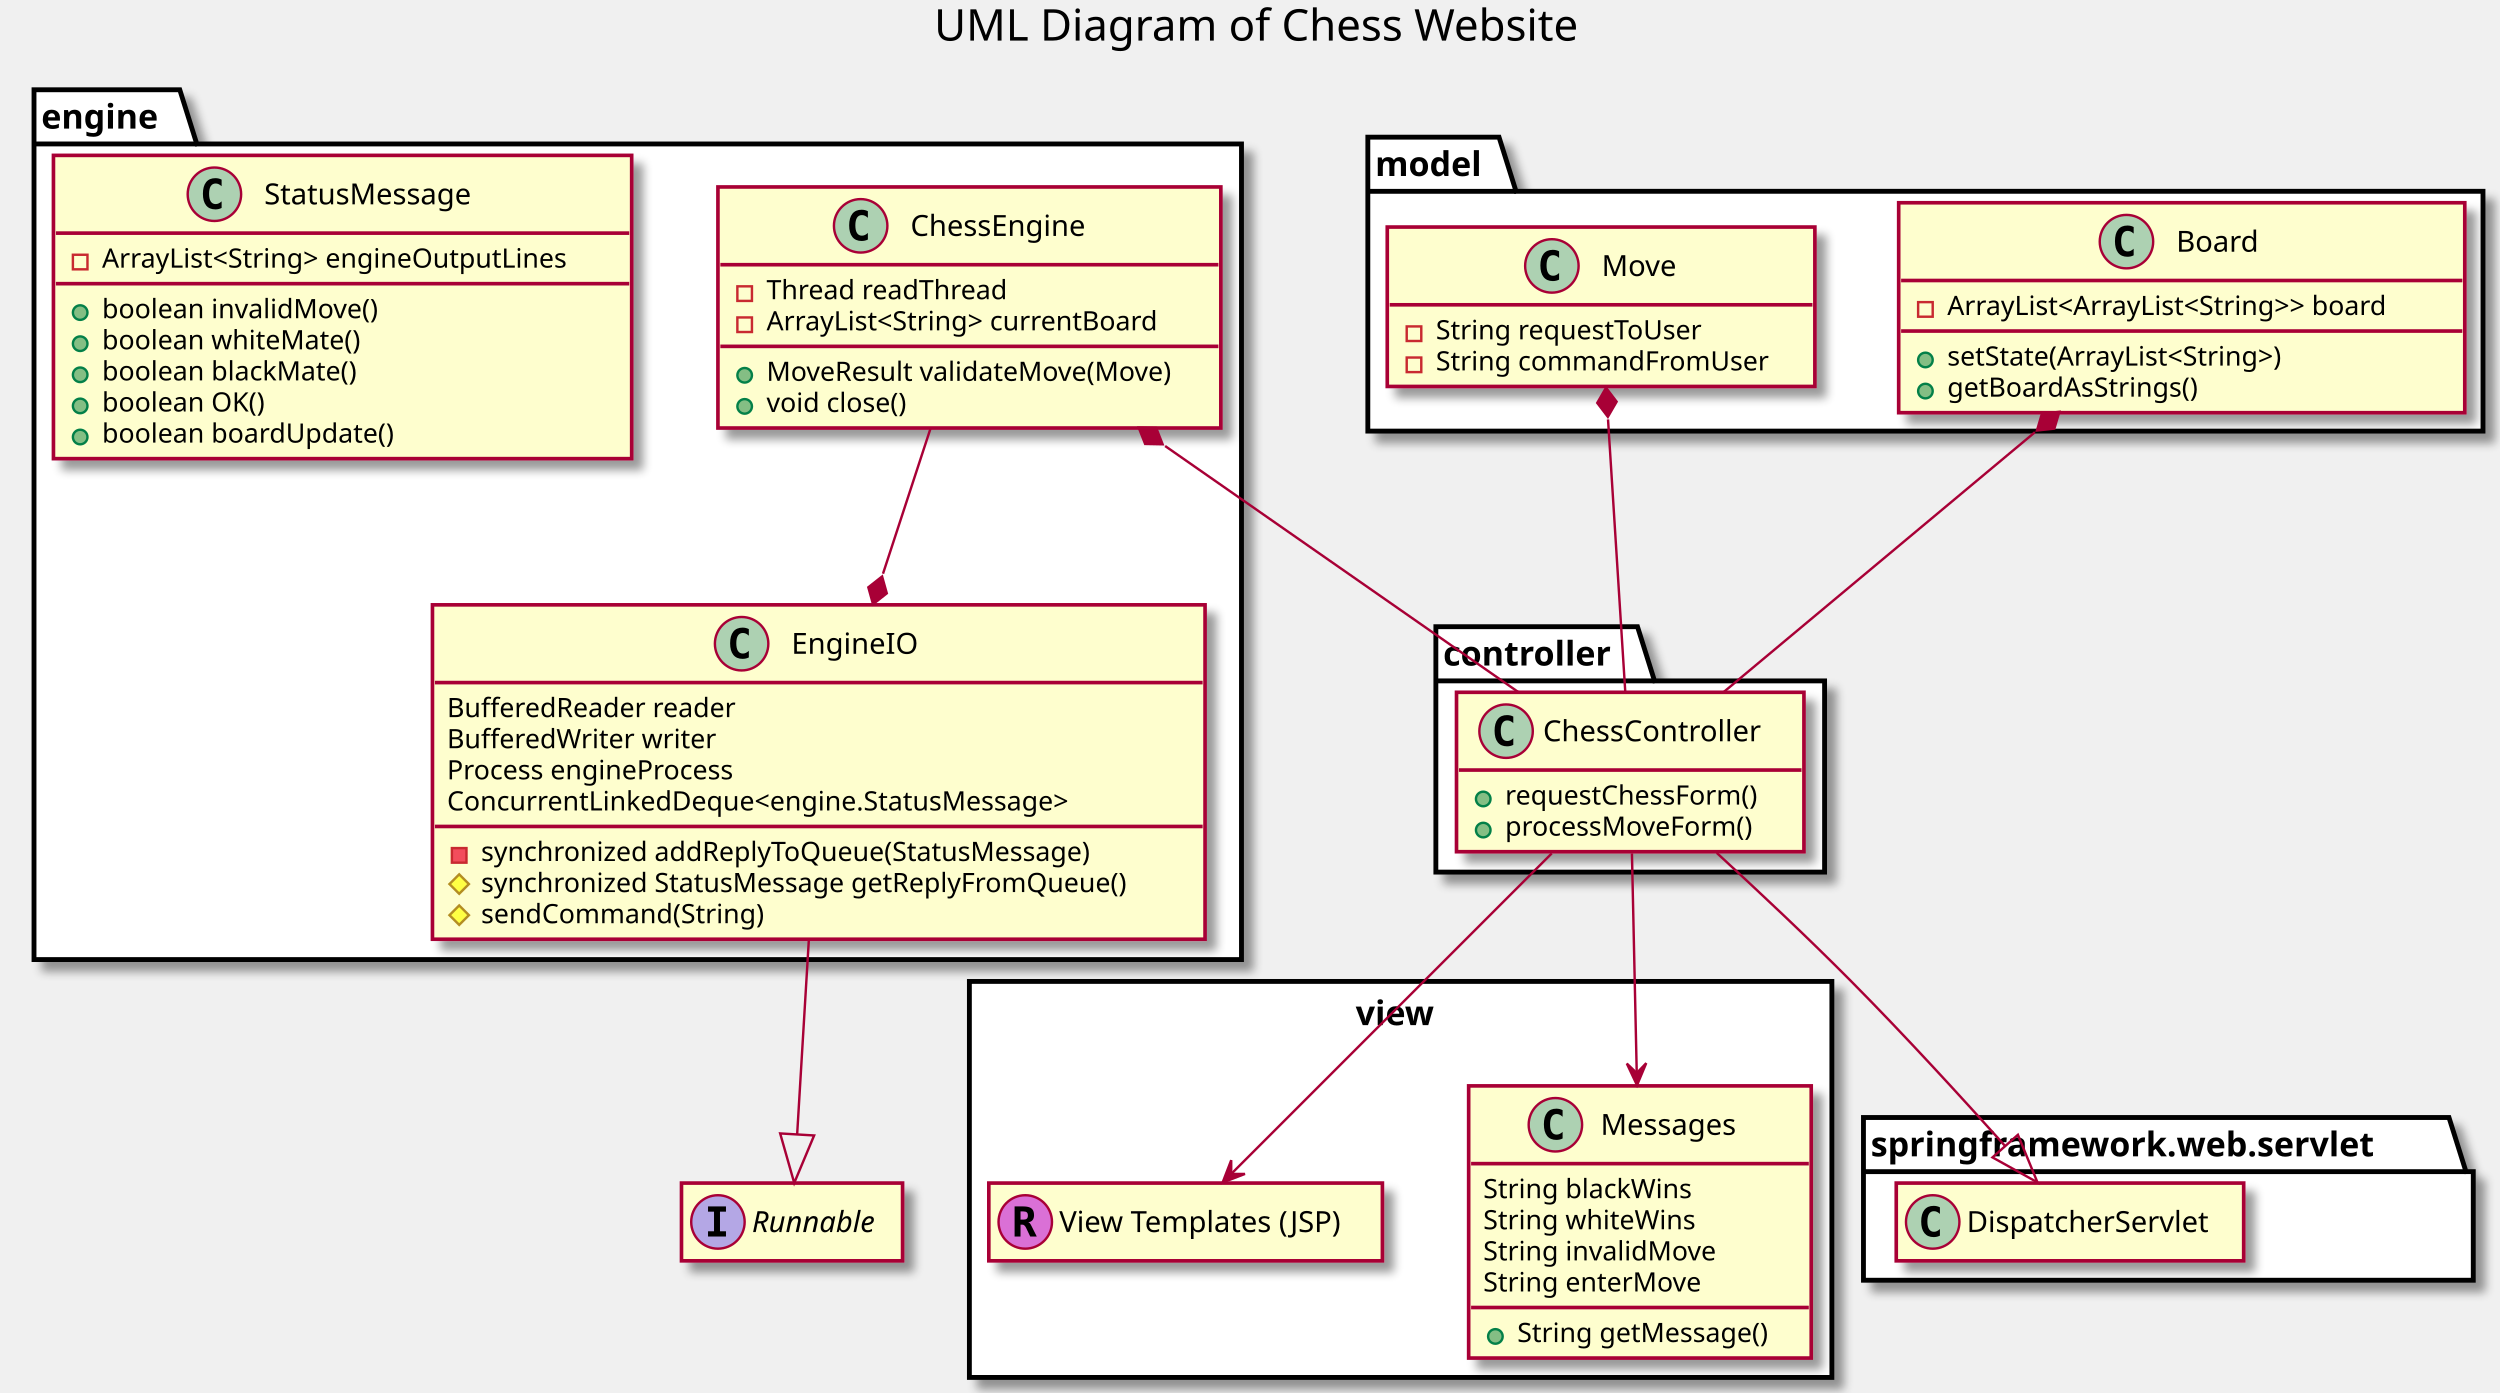
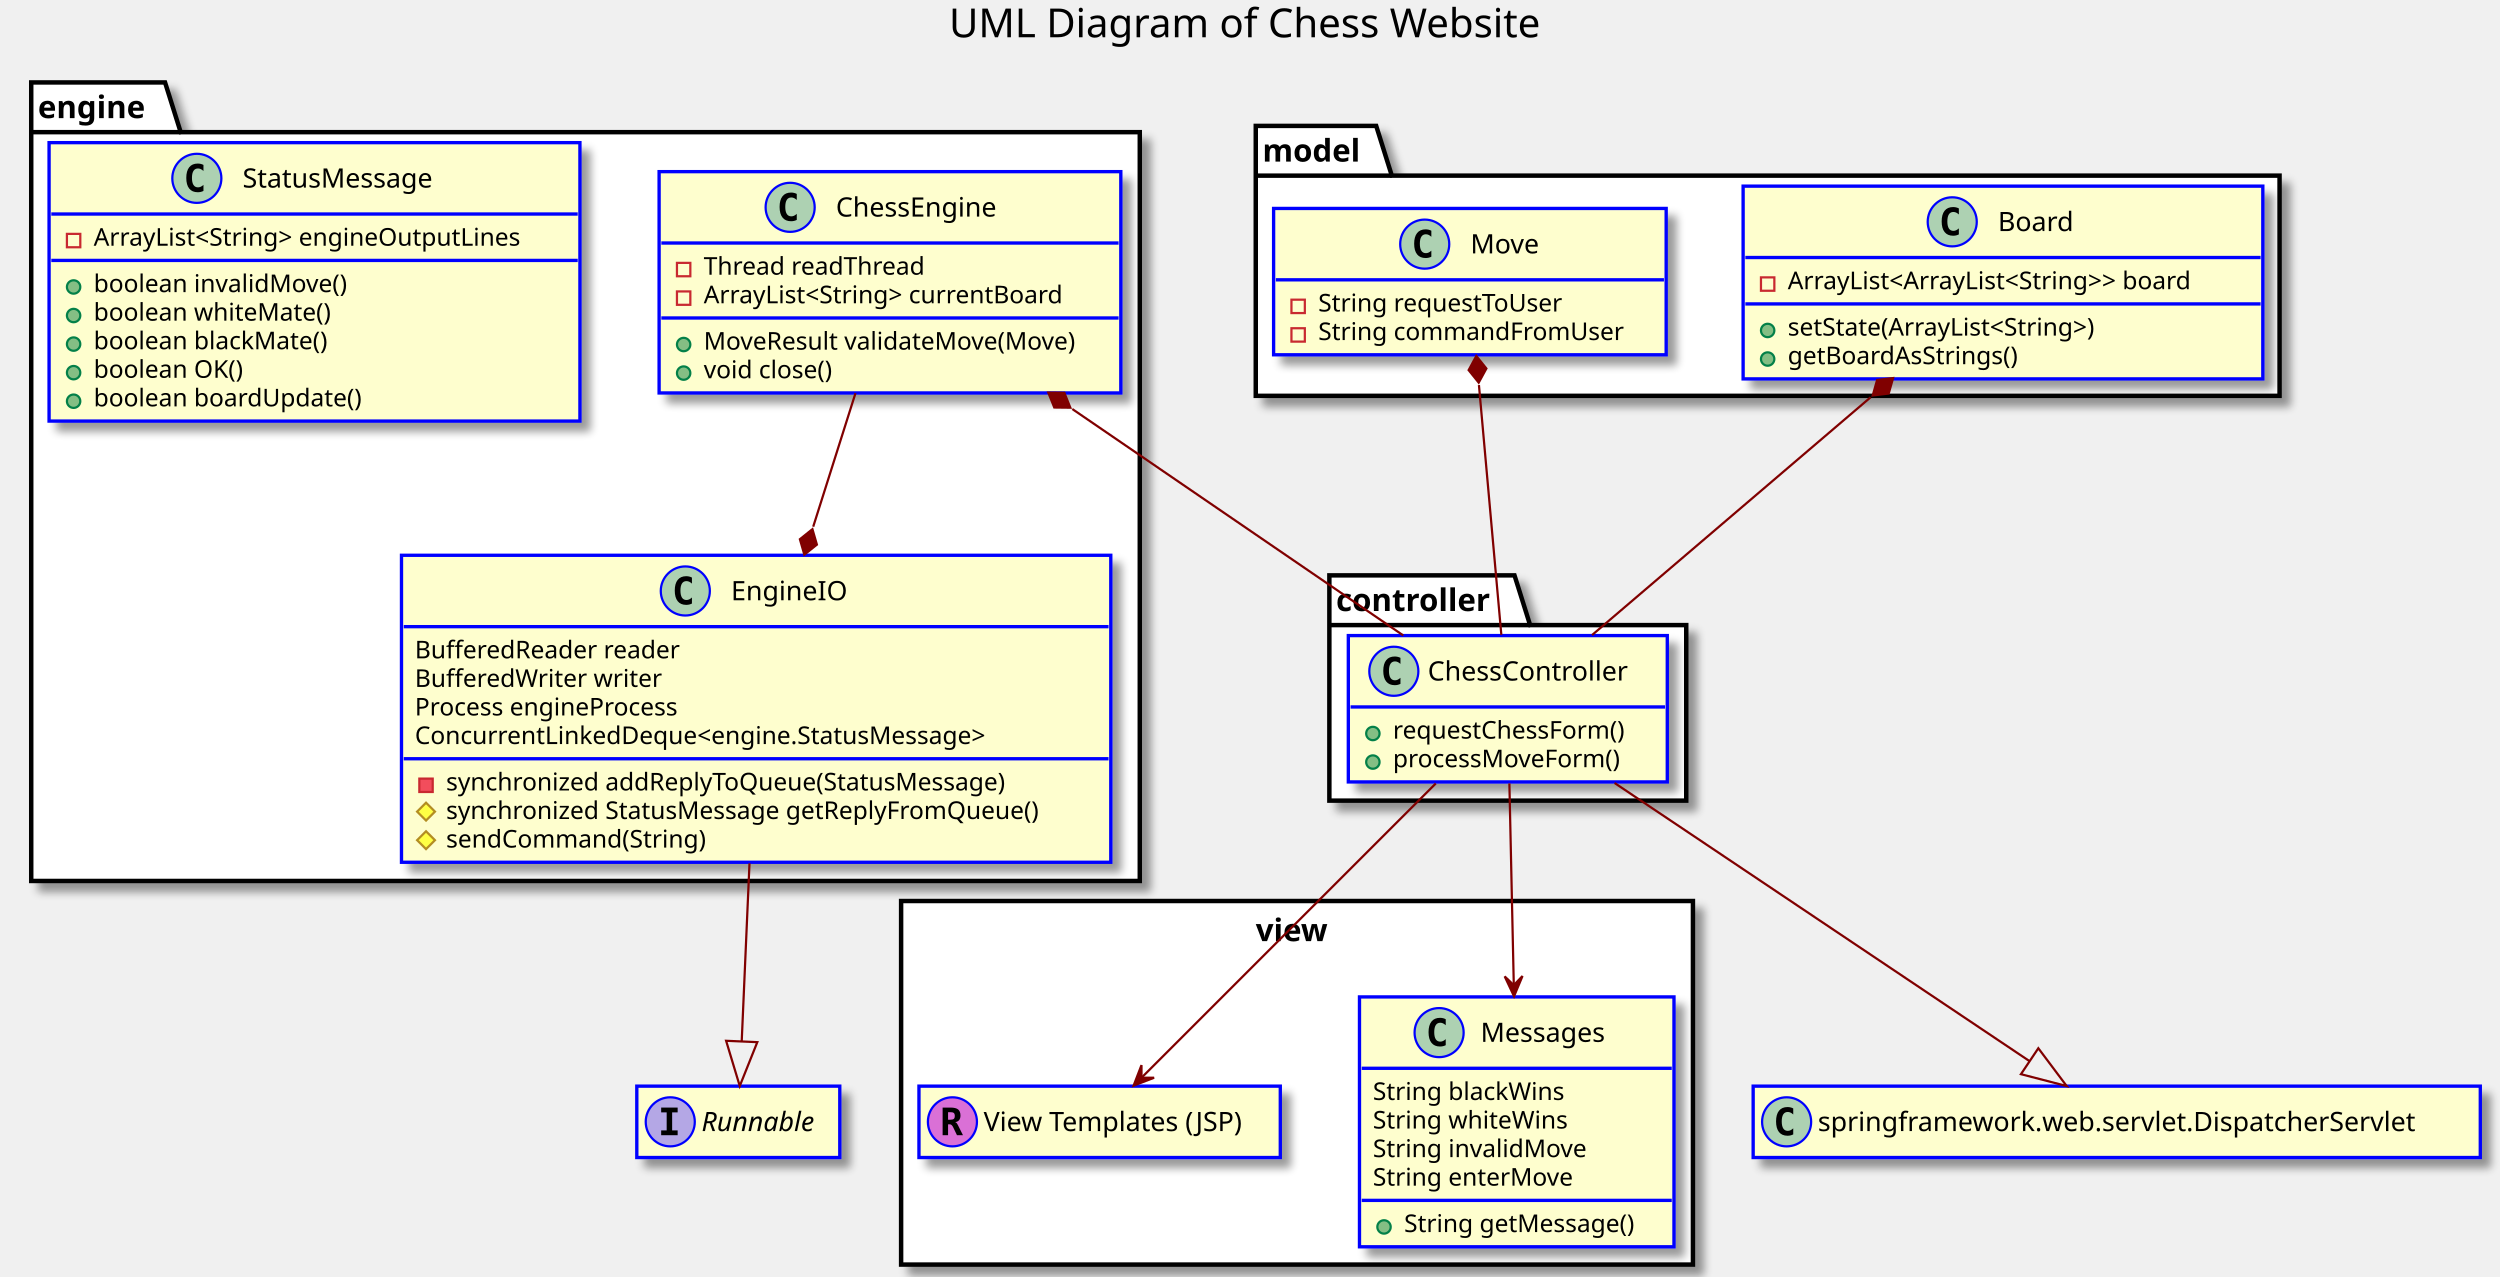
- <svg xmlns="http://www.w3.org/2000/svg" height="573pt" style="width:1029px;height:573px;" version="1.1" viewBox="0 0 1029 573" width="1029pt">
+ <svg xmlns="http://www.w3.org/2000/svg" height="687.6pt" style="width:1345px;height:687px;" version="1.1" viewBox="0 0 1345 687" width="1345.2pt">
  <defs>
    <filter height="300%" id="f1" width="300%" x="-1" y="-1">
-       <feGaussianBlur result="blurOut" stdDeviation="2.0" />
+       <feGaussianBlur result="blurOut" stdDeviation="2.4" />
      <feColorMatrix in="blurOut" result="blurOut2" type="matrix" values="0 0 0 0 0 0 0 0 0 0 0 0 0 0 0 0 0 0 .4 0" />
-       <feOffset dx="4.0" dy="4.0" in="blurOut2" result="blurOut3" />
+       <feOffset dx="4.8" dy="4.8" in="blurOut2" result="blurOut3" />
      <feBlend in="SourceGraphic" in2="blurOut3" mode="normal" />
    </filter>
  </defs>
  <g>
-     <text fill="#000000" font-family="sans-serif" font-size="18" lengthAdjust="spacingAndGlyphs" textLength="279" x="384.5" y="16.708">UML Diagram of Chess Website</text>
-     <polygon fill="#FFFFFF" filter="url(#f1)" points="14,36.953,74,36.953,81,59.25,511,59.25,511,394.953,14,394.953,14,36.953" style="stroke: #000000; stroke-width: 2.0;" />
-     <line style="stroke: #000000; stroke-width: 2.0;" x1="14" x2="81" y1="59.25" y2="59.25" />
-     <text fill="#000000" font-family="sans-serif" font-size="14" font-weight="bold" lengthAdjust="spacingAndGlyphs" textLength="54" x="17" y="52.948">engine</text>
-     <polygon fill="#FFFFFF" filter="url(#f1)" points="591,257.953,674,257.953,681,280.25,751,280.25,751,358.953,591,358.953,591,257.953" style="stroke: #000000; stroke-width: 2.0;" />
-     <line style="stroke: #000000; stroke-width: 2.0;" x1="591" x2="681" y1="280.25" y2="280.25" />
-     <text fill="#000000" font-family="sans-serif" font-size="14" font-weight="bold" lengthAdjust="spacingAndGlyphs" textLength="77" x="594" y="273.948">controller</text>
-     <rect fill="#FFFFFF" filter="url(#f1)" height="163" style="stroke: #000000; stroke-width: 2.0;" width="355" x="399" y="403.953" />
-     <text fill="#000000" font-family="sans-serif" font-size="14" font-weight="bold" lengthAdjust="spacingAndGlyphs" textLength="37" x="558" y="421.948">view</text>
-     <polygon fill="#FFFFFF" filter="url(#f1)" points="563,56.453,617,56.453,624,78.75,1022,78.75,1022,177.453,563,177.453,563,56.453" style="stroke: #000000; stroke-width: 2.0;" />
-     <line style="stroke: #000000; stroke-width: 2.0;" x1="563" x2="624" y1="78.75" y2="78.75" />
-     <text fill="#000000" font-family="sans-serif" font-size="14" font-weight="bold" lengthAdjust="spacingAndGlyphs" textLength="48" x="566" y="72.448">model</text>
-     <polygon fill="#FFFFFF" filter="url(#f1)" points="767,459.953,1008,459.953,1015,482.25,1018,482.25,1018,526.953,767,526.953,767,459.953" style="stroke: #000000; stroke-width: 2.0;" />
-     <line style="stroke: #000000; stroke-width: 2.0;" x1="767" x2="1015" y1="482.25" y2="482.25" />
-     <text fill="#000000" font-family="sans-serif" font-size="14" font-weight="bold" lengthAdjust="spacingAndGlyphs" textLength="235" x="770" y="475.948">springframework.web.servlet</text>
-     <rect fill="#FEFECE" filter="url(#f1)" height="137.633" style="stroke: #A80036; stroke-width: 1.5;" width="318" x="178" y="248.953" />
-     <ellipse cx="305.25" cy="264.953" fill="#ADD1B2" rx="11" ry="11" style="stroke: #A80036; stroke-width: 1.0;" />
-     <path d="M308.219,270.594 Q307.641,270.891 307,271.039 Q306.359,271.188 305.656,271.188 Q303.156,271.188 301.836,269.539 Q300.516,267.891 300.516,264.766 Q300.516,261.641 301.836,259.984 Q303.156,258.328 305.656,258.328 Q306.359,258.328 307.008,258.484 Q307.656,258.641 308.219,258.938 L308.219,261.656 Q307.594,261.078 307,260.805 Q306.406,260.531 305.781,260.531 Q304.438,260.531 303.75,261.602 Q303.062,262.672 303.062,264.766 Q303.062,266.859 303.75,267.93 Q304.438,269 305.781,269 Q306.406,269 307,268.727 Q307.594,268.453 308.219,267.875 L308.219,270.594 Z " />
-     <text fill="#000000" font-family="sans-serif" font-size="12" lengthAdjust="spacingAndGlyphs" textLength="55" x="325.75" y="269.107">EngineIO</text>
-     <line style="stroke: #A80036; stroke-width: 1.5;" x1="179" x2="495" y1="280.953" y2="280.953" />
-     <text fill="#000000" font-family="sans-serif" font-size="11" lengthAdjust="spacingAndGlyphs" textLength="131" x="184" y="295.164">BufferedReader reader</text>
-     <text fill="#000000" font-family="sans-serif" font-size="11" lengthAdjust="spacingAndGlyphs" textLength="119" x="184" y="307.968">BufferedWriter writer</text>
-     <text fill="#000000" font-family="sans-serif" font-size="11" lengthAdjust="spacingAndGlyphs" textLength="134" x="184" y="320.773">Process engineProcess</text>
-     <text fill="#000000" font-family="sans-serif" font-size="11" lengthAdjust="spacingAndGlyphs" textLength="283" x="184" y="333.578">ConcurrentLinkedDeque&lt;engine.StatusMessage&gt;</text>
-     <line style="stroke: #A80036; stroke-width: 1.5;" x1="179" x2="495" y1="340.172" y2="340.172" />
-     <rect fill="#F24D5C" height="6" style="stroke: #C82930; stroke-width: 1.0;" width="6" x="186" y="349.074" />
-     <text fill="#000000" font-family="sans-serif" font-size="11" lengthAdjust="spacingAndGlyphs" textLength="276" x="198" y="354.382">synchronized addReplyToQueue(StatusMessage)</text>
-     <polygon fill="#FFFF44" points="189,359.879,193,363.879,189,367.879,185,363.879" style="stroke: #B38D22; stroke-width: 1.0;" />
-     <text fill="#000000" font-family="sans-serif" font-size="11" lengthAdjust="spacingAndGlyphs" textLength="292" x="198" y="367.187">synchronized StatusMessage getReplyFromQueue()</text>
-     <polygon fill="#FFFF44" points="189,372.684,193,376.684,189,380.684,185,376.684" style="stroke: #B38D22; stroke-width: 1.0;" />
-     <text fill="#000000" font-family="sans-serif" font-size="11" lengthAdjust="spacingAndGlyphs" textLength="128" x="198" y="379.992">sendCommand(String)</text>
-     <rect fill="#FEFECE" filter="url(#f1)" height="99.219" style="stroke: #A80036; stroke-width: 1.5;" width="207" x="295.5" y="76.953" />
-     <ellipse cx="354.25" cy="92.953" fill="#ADD1B2" rx="11" ry="11" style="stroke: #A80036; stroke-width: 1.0;" />
-     <path d="M357.219,98.594 Q356.641,98.891 356,99.039 Q355.359,99.188 354.656,99.188 Q352.156,99.188 350.836,97.539 Q349.516,95.891 349.516,92.766 Q349.516,89.641 350.836,87.984 Q352.156,86.328 354.656,86.328 Q355.359,86.328 356.008,86.484 Q356.656,86.641 357.219,86.938 L357.219,89.656 Q356.594,89.078 356,88.805 Q355.406,88.531 354.781,88.531 Q353.438,88.531 352.75,89.602 Q352.062,90.672 352.062,92.766 Q352.062,94.859 352.75,95.93 Q353.438,97 354.781,97 Q355.406,97 356,96.727 Q356.594,96.453 357.219,95.875 L357.219,98.594 Z " />
-     <text fill="#000000" font-family="sans-serif" font-size="12" lengthAdjust="spacingAndGlyphs" textLength="81" x="374.75" y="97.107">ChessEngine</text>
-     <line style="stroke: #A80036; stroke-width: 1.5;" x1="296.5" x2="501.5" y1="108.953" y2="108.953" />
-     <rect fill="none" height="6" style="stroke: #C82930; stroke-width: 1.0;" width="6" x="303.5" y="117.856" />
-     <text fill="#000000" font-family="sans-serif" font-size="11" lengthAdjust="spacingAndGlyphs" textLength="110" x="315.5" y="123.164">Thread readThread</text>
-     <rect fill="none" height="6" style="stroke: #C82930; stroke-width: 1.0;" width="6" x="303.5" y="130.66" />
-     <text fill="#000000" font-family="sans-serif" font-size="11" lengthAdjust="spacingAndGlyphs" textLength="181" x="315.5" y="135.968">ArrayList&lt;String&gt; currentBoard</text>
-     <line style="stroke: #A80036; stroke-width: 1.5;" x1="296.5" x2="501.5" y1="142.562" y2="142.562" />
-     <ellipse cx="306.5" cy="154.465" fill="#84BE84" rx="3" ry="3" style="stroke: #038048; stroke-width: 1.0;" />
-     <text fill="#000000" font-family="sans-serif" font-size="11" lengthAdjust="spacingAndGlyphs" textLength="178" x="315.5" y="156.773">MoveResult validateMove(Move)</text>
-     <ellipse cx="306.5" cy="167.269" fill="#84BE84" rx="3" ry="3" style="stroke: #038048; stroke-width: 1.0;" />
-     <text fill="#000000" font-family="sans-serif" font-size="11" lengthAdjust="spacingAndGlyphs" textLength="65" x="315.5" y="169.578">void close()</text>
-     <rect fill="#FEFECE" filter="url(#f1)" height="124.828" style="stroke: #A80036; stroke-width: 1.5;" width="238" x="22" y="63.953" />
-     <ellipse cx="88.25" cy="79.953" fill="#ADD1B2" rx="11" ry="11" style="stroke: #A80036; stroke-width: 1.0;" />
-     <path d="M91.219,85.594 Q90.641,85.891 90,86.039 Q89.359,86.188 88.656,86.188 Q86.156,86.188 84.836,84.539 Q83.516,82.891 83.516,79.766 Q83.516,76.641 84.836,74.984 Q86.156,73.328 88.656,73.328 Q89.359,73.328 90.008,73.484 Q90.656,73.641 91.219,73.938 L91.219,76.656 Q90.594,76.078 90,75.805 Q89.406,75.531 88.781,75.531 Q87.438,75.531 86.75,76.602 Q86.062,77.672 86.062,79.766 Q86.062,81.859 86.75,82.93 Q87.438,84 88.781,84 Q89.406,84 90,83.727 Q90.594,83.453 91.219,82.875 L91.219,85.594 Z " />
-     <text fill="#000000" font-family="sans-serif" font-size="12" lengthAdjust="spacingAndGlyphs" textLength="97" x="108.75" y="84.107">StatusMessage</text>
-     <line style="stroke: #A80036; stroke-width: 1.5;" x1="23" x2="259" y1="95.953" y2="95.953" />
-     <rect fill="none" height="6" style="stroke: #C82930; stroke-width: 1.0;" width="6" x="30" y="104.856" />
-     <text fill="#000000" font-family="sans-serif" font-size="11" lengthAdjust="spacingAndGlyphs" textLength="212" x="42" y="110.164">ArrayList&lt;String&gt; engineOutputLines</text>
-     <line style="stroke: #A80036; stroke-width: 1.5;" x1="23" x2="259" y1="116.758" y2="116.758" />
-     <ellipse cx="33" cy="128.66" fill="#84BE84" rx="3" ry="3" style="stroke: #038048; stroke-width: 1.0;" />
-     <text fill="#000000" font-family="sans-serif" font-size="11" lengthAdjust="spacingAndGlyphs" textLength="122" x="42" y="130.968">boolean invalidMove()</text>
-     <ellipse cx="33" cy="141.465" fill="#84BE84" rx="3" ry="3" style="stroke: #038048; stroke-width: 1.0;" />
-     <text fill="#000000" font-family="sans-serif" font-size="11" lengthAdjust="spacingAndGlyphs" textLength="114" x="42" y="143.773">boolean whiteMate()</text>
-     <ellipse cx="33" cy="154.269" fill="#84BE84" rx="3" ry="3" style="stroke: #038048; stroke-width: 1.0;" />
-     <text fill="#000000" font-family="sans-serif" font-size="11" lengthAdjust="spacingAndGlyphs" textLength="113" x="42" y="156.578">boolean blackMate()</text>
-     <ellipse cx="33" cy="167.074" fill="#84BE84" rx="3" ry="3" style="stroke: #038048; stroke-width: 1.0;" />
-     <text fill="#000000" font-family="sans-serif" font-size="11" lengthAdjust="spacingAndGlyphs" textLength="73" x="42" y="169.382">boolean OK()</text>
-     <ellipse cx="33" cy="179.879" fill="#84BE84" rx="3" ry="3" style="stroke: #038048; stroke-width: 1.0;" />
-     <text fill="#000000" font-family="sans-serif" font-size="11" lengthAdjust="spacingAndGlyphs" textLength="130" x="42" y="182.187">boolean boardUpdate()</text>
-     <rect fill="#FEFECE" filter="url(#f1)" height="65.609" style="stroke: #A80036; stroke-width: 1.5;" width="143" x="599.5" y="284.953" />
-     <ellipse cx="619.9" cy="300.953" fill="#ADD1B2" rx="11" ry="11" style="stroke: #A80036; stroke-width: 1.0;" />
-     <path d="M622.869,306.594 Q622.291,306.891 621.65,307.039 Q621.009,307.188 620.306,307.188 Q617.806,307.188 616.486,305.539 Q615.166,303.891 615.166,300.766 Q615.166,297.641 616.486,295.984 Q617.806,294.328 620.306,294.328 Q621.009,294.328 621.658,294.484 Q622.306,294.641 622.869,294.938 L622.869,297.656 Q622.244,297.078 621.65,296.805 Q621.056,296.531 620.431,296.531 Q619.087,296.531 618.4,297.602 Q617.712,298.672 617.712,300.766 Q617.712,302.859 618.4,303.93 Q619.087,305 620.431,305 Q621.056,305 621.65,304.727 Q622.244,304.453 622.869,303.875 L622.869,306.594 Z " />
-     <text fill="#000000" font-family="sans-serif" font-size="12" lengthAdjust="spacingAndGlyphs" textLength="99" x="635.1" y="305.107">ChessController</text>
-     <line style="stroke: #A80036; stroke-width: 1.5;" x1="600.5" x2="741.5" y1="316.953" y2="316.953" />
-     <ellipse cx="610.5" cy="328.856" fill="#84BE84" rx="3" ry="3" style="stroke: #038048; stroke-width: 1.0;" />
-     <text fill="#000000" font-family="sans-serif" font-size="11" lengthAdjust="spacingAndGlyphs" textLength="117" x="619.5" y="331.164">requestChessForm()</text>
-     <ellipse cx="610.5" cy="341.66" fill="#84BE84" rx="3" ry="3" style="stroke: #038048; stroke-width: 1.0;" />
-     <text fill="#000000" font-family="sans-serif" font-size="11" lengthAdjust="spacingAndGlyphs" textLength="112" x="619.5" y="343.968">processMoveForm()</text>
-     <rect fill="#FEFECE" filter="url(#f1)" height="112.023" style="stroke: #A80036; stroke-width: 1.5;" width="141" x="604.5" y="446.953" />
-     <ellipse cx="640.2" cy="462.953" fill="#ADD1B2" rx="11" ry="11" style="stroke: #A80036; stroke-width: 1.0;" />
-     <path d="M643.169,468.594 Q642.591,468.891 641.95,469.039 Q641.309,469.188 640.606,469.188 Q638.106,469.188 636.786,467.539 Q635.466,465.891 635.466,462.766 Q635.466,459.641 636.786,457.984 Q638.106,456.328 640.606,456.328 Q641.309,456.328 641.958,456.484 Q642.606,456.641 643.169,456.938 L643.169,459.656 Q642.544,459.078 641.95,458.805 Q641.356,458.531 640.731,458.531 Q639.388,458.531 638.7,459.602 Q638.013,460.672 638.013,462.766 Q638.013,464.859 638.7,465.93 Q639.388,467 640.731,467 Q641.356,467 641.95,466.727 Q642.544,466.453 643.169,465.875 L643.169,468.594 Z " />
-     <text fill="#000000" font-family="sans-serif" font-size="12" lengthAdjust="spacingAndGlyphs" textLength="63" x="658.8" y="467.107">Messages</text>
-     <line style="stroke: #A80036; stroke-width: 1.5;" x1="605.5" x2="744.5" y1="478.953" y2="478.953" />
-     <text fill="#000000" font-family="sans-serif" font-size="11" lengthAdjust="spacingAndGlyphs" textLength="93" x="610.5" y="493.164">String blackWins</text>
-     <text fill="#000000" font-family="sans-serif" font-size="11" lengthAdjust="spacingAndGlyphs" textLength="94" x="610.5" y="505.968">String whiteWins</text>
-     <text fill="#000000" font-family="sans-serif" font-size="11" lengthAdjust="spacingAndGlyphs" textLength="103" x="610.5" y="518.773">String invalidMove</text>
-     <text fill="#000000" font-family="sans-serif" font-size="11" lengthAdjust="spacingAndGlyphs" textLength="97" x="610.5" y="531.578">String enterMove</text>
-     <line style="stroke: #A80036; stroke-width: 1.5;" x1="605.5" x2="744.5" y1="538.172" y2="538.172" />
-     <ellipse cx="615.5" cy="550.074" fill="#84BE84" rx="3" ry="3" style="stroke: #038048; stroke-width: 1.0;" />
-     <text fill="#000000" font-family="sans-serif" font-size="11" lengthAdjust="spacingAndGlyphs" textLength="115" x="624.5" y="552.382">String getMessage()</text>
-     <rect fill="#FEFECE" filter="url(#f1)" height="32" style="stroke: #A80036; stroke-width: 1.5;" width="162" x="407" y="486.953" />
-     <ellipse cx="422" cy="502.953" fill="#DA70D6" rx="11" ry="11" style="stroke: #A80036; stroke-width: 1.0;" />
-     <path d="M423.203,503.094 Q423.562,503.172 423.836,503.445 Q424.109,503.719 424.5,504.5 L426.734,508.953 L424.047,508.953 L422.547,505.828 Q422.484,505.688 422.375,505.453 Q421.719,504.062 420.828,504.062 L420.047,504.062 L420.047,508.953 L417.609,508.953 L417.609,496.562 L421.141,496.562 Q423.531,496.562 424.57,497.406 Q425.609,498.25 425.609,500.156 Q425.609,501.438 424.992,502.195 Q424.375,502.953 423.203,503.094 Z M420.047,498.625 L420.047,502 L421.203,502 Q422.219,502 422.648,501.602 Q423.078,501.203 423.078,500.297 Q423.078,499.406 422.648,499.016 Q422.219,498.625 421.203,498.625 L420.047,498.625 Z " />
-     <text fill="#000000" font-family="sans-serif" font-size="12" lengthAdjust="spacingAndGlyphs" textLength="130" x="436" y="507.107">View Templates (JSP)</text>
-     <rect fill="#FEFECE" filter="url(#f1)" height="86.414" style="stroke: #A80036; stroke-width: 1.5;" width="233" x="781.5" y="83.453" />
-     <ellipse cx="875.25" cy="99.453" fill="#ADD1B2" rx="11" ry="11" style="stroke: #A80036; stroke-width: 1.0;" />
-     <path d="M878.219,105.094 Q877.641,105.391 877,105.539 Q876.359,105.688 875.656,105.688 Q873.156,105.688 871.836,104.039 Q870.516,102.391 870.516,99.266 Q870.516,96.141 871.836,94.484 Q873.156,92.828 875.656,92.828 Q876.359,92.828 877.008,92.984 Q877.656,93.141 878.219,93.438 L878.219,96.156 Q877.594,95.578 877,95.305 Q876.406,95.031 875.781,95.031 Q874.438,95.031 873.75,96.102 Q873.062,97.172 873.062,99.266 Q873.062,101.359 873.75,102.43 Q874.438,103.5 875.781,103.5 Q876.406,103.5 877,103.227 Q877.594,102.953 878.219,102.375 L878.219,105.094 Z " />
-     <text fill="#000000" font-family="sans-serif" font-size="12" lengthAdjust="spacingAndGlyphs" textLength="37" x="895.75" y="103.607">Board</text>
-     <line style="stroke: #A80036; stroke-width: 1.5;" x1="782.5" x2="1013.5" y1="115.453" y2="115.453" />
-     <rect fill="none" height="6" style="stroke: #C82930; stroke-width: 1.0;" width="6" x="789.5" y="124.356" />
-     <text fill="#000000" font-family="sans-serif" font-size="11" lengthAdjust="spacingAndGlyphs" textLength="207" x="801.5" y="129.664">ArrayList&lt;ArrayList&lt;String&gt;&gt; board</text>
-     <line style="stroke: #A80036; stroke-width: 1.5;" x1="782.5" x2="1013.5" y1="136.258" y2="136.258" />
-     <ellipse cx="792.5" cy="148.16" fill="#84BE84" rx="3" ry="3" style="stroke: #038048; stroke-width: 1.0;" />
-     <text fill="#000000" font-family="sans-serif" font-size="11" lengthAdjust="spacingAndGlyphs" textLength="158" x="801.5" y="150.468">setState(ArrayList&lt;String&gt;)</text>
-     <ellipse cx="792.5" cy="160.965" fill="#84BE84" rx="3" ry="3" style="stroke: #038048; stroke-width: 1.0;" />
-     <text fill="#000000" font-family="sans-serif" font-size="11" lengthAdjust="spacingAndGlyphs" textLength="115" x="801.5" y="163.273">getBoardAsStrings()</text>
-     <rect fill="#FEFECE" filter="url(#f1)" height="65.609" style="stroke: #A80036; stroke-width: 1.5;" width="176" x="571" y="93.453" />
-     <ellipse cx="638.75" cy="109.453" fill="#ADD1B2" rx="11" ry="11" style="stroke: #A80036; stroke-width: 1.0;" />
-     <path d="M641.719,115.094 Q641.141,115.391 640.5,115.539 Q639.859,115.688 639.156,115.688 Q636.656,115.688 635.336,114.039 Q634.016,112.391 634.016,109.266 Q634.016,106.141 635.336,104.484 Q636.656,102.828 639.156,102.828 Q639.859,102.828 640.508,102.984 Q641.156,103.141 641.719,103.438 L641.719,106.156 Q641.094,105.578 640.5,105.305 Q639.906,105.031 639.281,105.031 Q637.938,105.031 637.25,106.102 Q636.562,107.172 636.562,109.266 Q636.562,111.359 637.25,112.43 Q637.938,113.5 639.281,113.5 Q639.906,113.5 640.5,113.227 Q641.094,112.953 641.719,112.375 L641.719,115.094 Z " />
-     <text fill="#000000" font-family="sans-serif" font-size="12" lengthAdjust="spacingAndGlyphs" textLength="32" x="659.25" y="113.607">Move</text>
-     <line style="stroke: #A80036; stroke-width: 1.5;" x1="572" x2="746" y1="125.453" y2="125.453" />
-     <rect fill="none" height="6" style="stroke: #C82930; stroke-width: 1.0;" width="6" x="579" y="134.356" />
-     <text fill="#000000" font-family="sans-serif" font-size="11" lengthAdjust="spacingAndGlyphs" textLength="123" x="591" y="139.664">String requestToUser</text>
-     <rect fill="none" height="6" style="stroke: #C82930; stroke-width: 1.0;" width="6" x="579" y="147.16" />
-     <text fill="#000000" font-family="sans-serif" font-size="11" lengthAdjust="spacingAndGlyphs" textLength="150" x="591" y="152.468">String commandFromUser</text>
-     <rect fill="#FEFECE" filter="url(#f1)" height="32" style="stroke: #A80036; stroke-width: 1.5;" width="143" x="780.5" y="486.953" />
-     <ellipse cx="795.5" cy="502.953" fill="#ADD1B2" rx="11" ry="11" style="stroke: #A80036; stroke-width: 1.0;" />
-     <path d="M798.469,508.594 Q797.891,508.891 797.25,509.039 Q796.609,509.188 795.906,509.188 Q793.406,509.188 792.086,507.539 Q790.766,505.891 790.766,502.766 Q790.766,499.641 792.086,497.984 Q793.406,496.328 795.906,496.328 Q796.609,496.328 797.258,496.484 Q797.906,496.641 798.469,496.938 L798.469,499.656 Q797.844,499.078 797.25,498.805 Q796.656,498.531 796.031,498.531 Q794.688,498.531 794,499.602 Q793.312,500.672 793.312,502.766 Q793.312,504.859 794,505.93 Q794.688,507 796.031,507 Q796.656,507 797.25,506.727 Q797.844,506.453 798.469,505.875 L798.469,508.594 Z " />
-     <text fill="#000000" font-family="sans-serif" font-size="12" lengthAdjust="spacingAndGlyphs" textLength="111" x="809.5" y="507.107">DispatcherServlet</text>
-     <rect fill="#FEFECE" filter="url(#f1)" height="32" style="stroke: #A80036; stroke-width: 1.5;" width="91" x="280.5" y="486.953" />
-     <ellipse cx="295.5" cy="502.953" fill="#B4A7E5" rx="11" ry="11" style="stroke: #A80036; stroke-width: 1.0;" />
-     <path d="M291.422,498.719 L291.422,496.562 L298.812,496.562 L298.812,498.719 L296.344,498.719 L296.344,506.797 L298.812,506.797 L298.812,508.953 L291.422,508.953 L291.422,506.797 L293.891,506.797 L293.891,498.719 L291.422,498.719 Z " />
-     <text fill="#000000" font-family="sans-serif" font-size="12" font-style="italic" lengthAdjust="spacingAndGlyphs" textLength="59" x="309.5" y="507.107">Runnable</text>
-     <path d="M332.904,387.095 C331.272,414.238 329.464,444.32 328.108,466.887 " fill="none" style="stroke: #A80036; stroke-width: 1.0;" />
-     <polygon fill="none" points="335.092,467.361,326.905,486.904,321.117,466.52,335.092,467.361" style="stroke: #A80036; stroke-width: 1.0;" />
-     <path d="M383.033,176.254 C377.061,194.508 370.107,215.764 363.44,236.14 " fill="none" style="stroke: #A80036; stroke-width: 1.0;" />
-     <polygon fill="#A80036" points="359.338,248.679,365.006,244.221,363.07,237.274,357.402,241.733,359.338,248.679" style="stroke: #A80036; stroke-width: 1.0;" />
-     <path d="M671.706,351.248 C672.251,376.177 673.02,411.38 673.678,441.494 " fill="none" style="stroke: #A80036; stroke-width: 1.0;" />
-     <polygon fill="#A80036" points="673.792,446.666,677.596,437.581,673.683,441.667,669.597,437.755,673.792,446.666" style="stroke: #A80036; stroke-width: 1.0;" />
-     <path d="M638.705,351.248 C600.447,389.506 537.992,451.961 506.868,483.085 " fill="none" style="stroke: #A80036; stroke-width: 1.0;" />
-     <polygon fill="#A80036" points="503.231,486.722,512.424,483.188,506.767,483.187,506.768,477.53,503.231,486.722" style="stroke: #A80036; stroke-width: 1.0;" />
-     <path d="M837.569,177.901 C796.967,211.795 744.674,255.449 709.608,284.723 " fill="none" style="stroke: #A80036; stroke-width: 1.0;" />
-     <polygon fill="#A80036" points="847.621,169.509,840.452,170.284,838.409,177.199,845.578,176.425,847.621,169.509" style="stroke: #A80036; stroke-width: 1.0;" />
-     <path d="M661.861,172.627 C664.045,207.126 667.003,253.832 668.954,284.649 " fill="none" style="stroke: #A80036; stroke-width: 1.0;" />
-     <polygon fill="#A80036" points="661.036,159.599,657.423,165.84,661.794,171.575,665.407,165.334,661.036,159.599" style="stroke: #A80036; stroke-width: 1.0;" />
-     <path d="M706.599,351.033 C723.652,366.694 744.19,385.992 762,403.953 C783.873,426.012 807.602,451.939 825.2,471.582 " fill="none" style="stroke: #A80036; stroke-width: 1.0;" />
-     <polygon fill="none" points="830.565,467.081,838.626,486.677,820.104,476.385,830.565,467.081" style="stroke: #A80036; stroke-width: 1.0;" />
-     <path d="M479.566,183.582 C526.995,216.626 585.278,257.231 624.989,284.897 " fill="none" style="stroke: #A80036; stroke-width: 1.0;" />
-     <polygon fill="#A80036" points="468.694,176.008,471.331,182.72,478.54,182.868,475.904,176.156,468.694,176.008" style="stroke: #A80036; stroke-width: 1.0;" />
+     <text fill="#000000" font-family="sans-serif" font-size="21.6" lengthAdjust="spacingAndGlyphs" textLength="334.8" x="510.6" y="20.05">UML Diagram of Chess Website</text>
+     <polygon fill="#FFFFFF" filter="url(#f1)" points="16.8,44.344,88.8,44.344,97.2,71.1,613.2,71.1,613.2,473.944,16.8,473.944,16.8,44.344" style="stroke: #000000; stroke-width: 2.4;" />
+     <line style="stroke: #000000; stroke-width: 2.4;" x1="16.8" x2="97.2" y1="71.1" y2="71.1" />
+     <text fill="#000000" font-family="sans-serif" font-size="16.8" font-weight="bold" lengthAdjust="spacingAndGlyphs" textLength="64.8" x="20.4" y="63.538">engine</text>
+     <polygon fill="#FFFFFF" filter="url(#f1)" points="715.2,309.544,814.8,309.544,823.2,336.3,907.2,336.3,907.2,430.744,715.2,430.744,715.2,309.544" style="stroke: #000000; stroke-width: 2.4;" />
+     <line style="stroke: #000000; stroke-width: 2.4;" x1="715.2" x2="823.2" y1="336.3" y2="336.3" />
+     <text fill="#000000" font-family="sans-serif" font-size="16.8" font-weight="bold" lengthAdjust="spacingAndGlyphs" textLength="92.4" x="718.8" y="328.738">controller</text>
+     <rect fill="#FFFFFF" filter="url(#f1)" height="195.6" style="stroke: #000000; stroke-width: 2.4;" width="426" x="484.8" y="484.744" />
+     <text fill="#000000" font-family="sans-serif" font-size="16.8" font-weight="bold" lengthAdjust="spacingAndGlyphs" textLength="44.4" x="675.6" y="506.338">view</text>
+     <polygon fill="#FFFFFF" filter="url(#f1)" points="675.6,67.744,740.4,67.744,748.8,94.5,1226.4,94.5,1226.4,212.944,675.6,212.944,675.6,67.744" style="stroke: #000000; stroke-width: 2.4;" />
+     <line style="stroke: #000000; stroke-width: 2.4;" x1="675.6" x2="748.8" y1="94.5" y2="94.5" />
+     <text fill="#000000" font-family="sans-serif" font-size="16.8" font-weight="bold" lengthAdjust="spacingAndGlyphs" textLength="57.6" x="679.2" y="86.938">model</text>
+     <rect fill="#FEFECE" filter="url(#f1)" height="165.159" style="stroke: #0000FF; stroke-width: 1.8;" width="381.6" x="216" y="298.744" />
+     <ellipse cx="368.7" cy="317.944" fill="#ADD1B2" rx="13.2" ry="13.2" style="stroke: #0000FF; stroke-width: 1.2;" />
+     <path d="M372.262,324.712 Q371.569,325.069 370.8,325.247 Q370.031,325.425 369.188,325.425 Q366.188,325.425 364.603,323.447 Q363.019,321.469 363.019,317.719 Q363.019,313.969 364.603,311.981 Q366.188,309.994 369.188,309.994 Q370.031,309.994 370.809,310.181 Q371.587,310.369 372.262,310.725 L372.262,313.988 Q371.512,313.294 370.8,312.966 Q370.087,312.637 369.337,312.637 Q367.725,312.637 366.9,313.922 Q366.075,315.206 366.075,317.719 Q366.075,320.231 366.9,321.516 Q367.725,322.8 369.337,322.8 Q370.087,322.8 370.8,322.472 Q371.512,322.144 372.262,321.45 L372.262,324.712 Z " />
+     <text fill="#000000" font-family="sans-serif" font-size="14.4" lengthAdjust="spacingAndGlyphs" textLength="66" x="393.3" y="322.929">EngineIO</text>
+     <line style="stroke: #0000FF; stroke-width: 1.8;" x1="217.2" x2="596.4" y1="337.144" y2="337.144" />
+     <text fill="#000000" font-family="sans-serif" font-size="13.2" lengthAdjust="spacingAndGlyphs" textLength="157.2" x="223.2" y="354.196">BufferedReader reader</text>
+     <text fill="#000000" font-family="sans-serif" font-size="13.2" lengthAdjust="spacingAndGlyphs" textLength="142.8" x="223.2" y="369.562">BufferedWriter writer</text>
+     <text fill="#000000" font-family="sans-serif" font-size="13.2" lengthAdjust="spacingAndGlyphs" textLength="160.8" x="223.2" y="384.928">Process engineProcess</text>
+     <text fill="#000000" font-family="sans-serif" font-size="13.2" lengthAdjust="spacingAndGlyphs" textLength="339.6" x="223.2" y="400.293">ConcurrentLinkedDeque&lt;engine.StatusMessage&gt;</text>
+     <line style="stroke: #0000FF; stroke-width: 1.8;" x1="217.2" x2="596.4" y1="408.206" y2="408.206" />
+     <rect fill="#F24D5C" height="7.2" style="stroke: #C82930; stroke-width: 1.2;" width="7.2" x="225.6" y="418.889" />
+     <text fill="#000000" font-family="sans-serif" font-size="13.2" lengthAdjust="spacingAndGlyphs" textLength="331.2" x="240" y="425.259">synchronized addReplyToQueue(StatusMessage)</text>
+     <polygon fill="#FFFF44" points="229.2,431.855,234,436.655,229.2,441.455,224.4,436.655" style="stroke: #B38D22; stroke-width: 1.2;" />
+     <text fill="#000000" font-family="sans-serif" font-size="13.2" lengthAdjust="spacingAndGlyphs" textLength="350.4" x="240" y="440.624">synchronized StatusMessage getReplyFromQueue()</text>
+     <polygon fill="#FFFF44" points="229.2,447.22,234,452.02,229.2,456.82,224.4,452.02" style="stroke: #B38D22; stroke-width: 1.2;" />
+     <text fill="#000000" font-family="sans-serif" font-size="13.2" lengthAdjust="spacingAndGlyphs" textLength="153.6" x="240" y="455.99">sendCommand(String)</text>
+     <rect fill="#FEFECE" filter="url(#f1)" height="119.062" style="stroke: #0000FF; stroke-width: 1.8;" width="248.4" x="354.6" y="92.344" />
+     <ellipse cx="425.1" cy="111.544" fill="#ADD1B2" rx="13.2" ry="13.2" style="stroke: #0000FF; stroke-width: 1.2;" />
+     <path d="M428.663,118.312 Q427.969,118.669 427.2,118.847 Q426.431,119.025 425.587,119.025 Q422.587,119.025 421.003,117.047 Q419.419,115.069 419.419,111.319 Q419.419,107.569 421.003,105.581 Q422.587,103.594 425.587,103.594 Q426.431,103.594 427.209,103.781 Q427.988,103.969 428.663,104.325 L428.663,107.588 Q427.913,106.894 427.2,106.566 Q426.488,106.237 425.738,106.237 Q424.125,106.237 423.3,107.522 Q422.475,108.806 422.475,111.319 Q422.475,113.831 423.3,115.116 Q424.125,116.4 425.738,116.4 Q426.488,116.4 427.2,116.072 Q427.913,115.744 428.663,115.05 L428.663,118.312 Z " />
+     <text fill="#000000" font-family="sans-serif" font-size="14.4" lengthAdjust="spacingAndGlyphs" textLength="97.2" x="449.7" y="116.529">ChessEngine</text>
+     <line style="stroke: #0000FF; stroke-width: 1.8;" x1="355.8" x2="601.8" y1="130.744" y2="130.744" />
+     <rect fill="none" height="7.2" style="stroke: #C82930; stroke-width: 1.2;" width="7.2" x="364.2" y="141.427" />
+     <text fill="#000000" font-family="sans-serif" font-size="13.2" lengthAdjust="spacingAndGlyphs" textLength="132" x="378.6" y="147.796">Thread readThread</text>
+     <rect fill="none" height="7.2" style="stroke: #C82930; stroke-width: 1.2;" width="7.2" x="364.2" y="156.792" />
+     <text fill="#000000" font-family="sans-serif" font-size="13.2" lengthAdjust="spacingAndGlyphs" textLength="217.2" x="378.6" y="163.162">ArrayList&lt;String&gt; currentBoard</text>
+     <line style="stroke: #0000FF; stroke-width: 1.8;" x1="355.8" x2="601.8" y1="171.075" y2="171.075" />
+     <ellipse cx="367.8" cy="185.358" fill="#84BE84" rx="3.6" ry="3.6" style="stroke: #038048; stroke-width: 1.2;" />
+     <text fill="#000000" font-family="sans-serif" font-size="13.2" lengthAdjust="spacingAndGlyphs" textLength="213.6" x="378.6" y="188.127">MoveResult validateMove(Move)</text>
+     <ellipse cx="367.8" cy="200.723" fill="#84BE84" rx="3.6" ry="3.6" style="stroke: #038048; stroke-width: 1.2;" />
+     <text fill="#000000" font-family="sans-serif" font-size="13.2" lengthAdjust="spacingAndGlyphs" textLength="78" x="378.6" y="203.493">void close()</text>
+     <rect fill="#FEFECE" filter="url(#f1)" height="149.794" style="stroke: #0000FF; stroke-width: 1.8;" width="285.6" x="26.4" y="76.744" />
+     <ellipse cx="105.9" cy="95.944" fill="#ADD1B2" rx="13.2" ry="13.2" style="stroke: #0000FF; stroke-width: 1.2;" />
+     <path d="M109.463,102.713 Q108.769,103.069 108,103.247 Q107.231,103.425 106.388,103.425 Q103.388,103.425 101.803,101.447 Q100.219,99.469 100.219,95.719 Q100.219,91.969 101.803,89.981 Q103.388,87.994 106.388,87.994 Q107.231,87.994 108.009,88.181 Q108.787,88.369 109.463,88.725 L109.463,91.987 Q108.713,91.294 108,90.966 Q107.287,90.638 106.537,90.638 Q104.925,90.638 104.1,91.922 Q103.275,93.206 103.275,95.719 Q103.275,98.231 104.1,99.516 Q104.925,100.8 106.537,100.8 Q107.287,100.8 108,100.472 Q108.713,100.144 109.463,99.45 L109.463,102.713 Z " />
+     <text fill="#000000" font-family="sans-serif" font-size="14.4" lengthAdjust="spacingAndGlyphs" textLength="116.4" x="130.5" y="100.929">StatusMessage</text>
+     <line style="stroke: #0000FF; stroke-width: 1.8;" x1="27.6" x2="310.8" y1="115.144" y2="115.144" />
+     <rect fill="none" height="7.2" style="stroke: #C82930; stroke-width: 1.2;" width="7.2" x="36" y="125.827" />
+     <text fill="#000000" font-family="sans-serif" font-size="13.2" lengthAdjust="spacingAndGlyphs" textLength="254.4" x="50.4" y="132.196">ArrayList&lt;String&gt; engineOutputLines</text>
+     <line style="stroke: #0000FF; stroke-width: 1.8;" x1="27.6" x2="310.8" y1="140.109" y2="140.109" />
+     <ellipse cx="39.6" cy="154.392" fill="#84BE84" rx="3.6" ry="3.6" style="stroke: #038048; stroke-width: 1.2;" />
+     <text fill="#000000" font-family="sans-serif" font-size="13.2" lengthAdjust="spacingAndGlyphs" textLength="146.4" x="50.4" y="157.162">boolean invalidMove()</text>
+     <ellipse cx="39.6" cy="169.758" fill="#84BE84" rx="3.6" ry="3.6" style="stroke: #038048; stroke-width: 1.2;" />
+     <text fill="#000000" font-family="sans-serif" font-size="13.2" lengthAdjust="spacingAndGlyphs" textLength="136.8" x="50.4" y="172.528">boolean whiteMate()</text>
+     <ellipse cx="39.6" cy="185.123" fill="#84BE84" rx="3.6" ry="3.6" style="stroke: #038048; stroke-width: 1.2;" />
+     <text fill="#000000" font-family="sans-serif" font-size="13.2" lengthAdjust="spacingAndGlyphs" textLength="135.6" x="50.4" y="187.893">boolean blackMate()</text>
+     <ellipse cx="39.6" cy="200.489" fill="#84BE84" rx="3.6" ry="3.6" style="stroke: #038048; stroke-width: 1.2;" />
+     <text fill="#000000" font-family="sans-serif" font-size="13.2" lengthAdjust="spacingAndGlyphs" textLength="87.6" x="50.4" y="203.259">boolean OK()</text>
+     <ellipse cx="39.6" cy="215.855" fill="#84BE84" rx="3.6" ry="3.6" style="stroke: #038048; stroke-width: 1.2;" />
+     <text fill="#000000" font-family="sans-serif" font-size="13.2" lengthAdjust="spacingAndGlyphs" textLength="156" x="50.4" y="218.624">boolean boardUpdate()</text>
+     <rect fill="#FEFECE" filter="url(#f1)" height="78.731" style="stroke: #0000FF; stroke-width: 1.8;" width="171.6" x="725.4" y="341.944" />
+     <ellipse cx="749.88" cy="361.144" fill="#ADD1B2" rx="13.2" ry="13.2" style="stroke: #0000FF; stroke-width: 1.2;" />
+     <path d="M753.442,367.913 Q752.749,368.269 751.98,368.447 Q751.211,368.625 750.367,368.625 Q747.367,368.625 745.783,366.647 Q744.199,364.669 744.199,360.919 Q744.199,357.169 745.783,355.181 Q747.367,353.194 750.367,353.194 Q751.211,353.194 751.989,353.381 Q752.768,353.569 753.442,353.925 L753.442,357.188 Q752.692,356.494 751.98,356.166 Q751.268,355.837 750.518,355.837 Q748.905,355.837 748.08,357.122 Q747.255,358.406 747.255,360.919 Q747.255,363.431 748.08,364.716 Q748.905,366 750.518,366 Q751.268,366 751.98,365.672 Q752.692,365.344 753.442,364.65 L753.442,367.913 Z " />
+     <text fill="#000000" font-family="sans-serif" font-size="14.4" lengthAdjust="spacingAndGlyphs" textLength="118.8" x="768.12" y="366.129">ChessController</text>
+     <line style="stroke: #0000FF; stroke-width: 1.8;" x1="726.6" x2="895.8" y1="380.344" y2="380.344" />
+     <ellipse cx="738.6" cy="394.627" fill="#84BE84" rx="3.6" ry="3.6" style="stroke: #038048; stroke-width: 1.2;" />
+     <text fill="#000000" font-family="sans-serif" font-size="13.2" lengthAdjust="spacingAndGlyphs" textLength="140.4" x="749.4" y="397.396">requestChessForm()</text>
+     <ellipse cx="738.6" cy="409.992" fill="#84BE84" rx="3.6" ry="3.6" style="stroke: #038048; stroke-width: 1.2;" />
+     <text fill="#000000" font-family="sans-serif" font-size="13.2" lengthAdjust="spacingAndGlyphs" textLength="134.4" x="749.4" y="412.762">processMoveForm()</text>
+     <rect fill="#FEFECE" filter="url(#f1)" height="134.428" style="stroke: #0000FF; stroke-width: 1.8;" width="169.2" x="731.4" y="536.344" />
+     <ellipse cx="774.24" cy="555.544" fill="#ADD1B2" rx="13.2" ry="13.2" style="stroke: #0000FF; stroke-width: 1.2;" />
+     <path d="M777.803,562.312 Q777.109,562.669 776.34,562.847 Q775.571,563.025 774.727,563.025 Q771.727,563.025 770.143,561.047 Q768.559,559.069 768.559,555.319 Q768.559,551.569 770.143,549.581 Q771.727,547.594 774.727,547.594 Q775.571,547.594 776.349,547.781 Q777.128,547.969 777.803,548.325 L777.803,551.587 Q777.053,550.894 776.34,550.566 Q775.628,550.237 774.878,550.237 Q773.265,550.237 772.44,551.522 Q771.615,552.806 771.615,555.319 Q771.615,557.831 772.44,559.116 Q773.265,560.4 774.878,560.4 Q775.628,560.4 776.34,560.072 Q777.053,559.744 777.803,559.05 L777.803,562.312 Z " />
+     <text fill="#000000" font-family="sans-serif" font-size="14.4" lengthAdjust="spacingAndGlyphs" textLength="75.6" x="796.56" y="560.529">Messages</text>
+     <line style="stroke: #0000FF; stroke-width: 1.8;" x1="732.6" x2="899.4" y1="574.744" y2="574.744" />
+     <text fill="#000000" font-family="sans-serif" font-size="13.2" lengthAdjust="spacingAndGlyphs" textLength="111.6" x="738.6" y="591.796">String blackWins</text>
+     <text fill="#000000" font-family="sans-serif" font-size="13.2" lengthAdjust="spacingAndGlyphs" textLength="112.8" x="738.6" y="607.162">String whiteWins</text>
+     <text fill="#000000" font-family="sans-serif" font-size="13.2" lengthAdjust="spacingAndGlyphs" textLength="123.6" x="738.6" y="622.528">String invalidMove</text>
+     <text fill="#000000" font-family="sans-serif" font-size="13.2" lengthAdjust="spacingAndGlyphs" textLength="116.4" x="738.6" y="637.893">String enterMove</text>
+     <line style="stroke: #0000FF; stroke-width: 1.8;" x1="732.6" x2="899.4" y1="645.806" y2="645.806" />
+     <ellipse cx="744.6" cy="660.089" fill="#84BE84" rx="3.6" ry="3.6" style="stroke: #038048; stroke-width: 1.2;" />
+     <text fill="#000000" font-family="sans-serif" font-size="13.2" lengthAdjust="spacingAndGlyphs" textLength="138" x="755.4" y="662.859">String getMessage()</text>
+     <rect fill="#FEFECE" filter="url(#f1)" height="38.4" style="stroke: #0000FF; stroke-width: 1.8;" width="194.4" x="494.4" y="584.344" />
+     <ellipse cx="512.4" cy="603.544" fill="#DA70D6" rx="13.2" ry="13.2" style="stroke: #0000FF; stroke-width: 1.2;" />
+     <path d="M513.844,603.712 Q514.275,603.806 514.603,604.134 Q514.931,604.462 515.4,605.4 L518.081,610.744 L514.856,610.744 L513.056,606.994 Q512.981,606.825 512.85,606.544 Q512.062,604.875 510.994,604.875 L510.056,604.875 L510.056,610.744 L507.131,610.744 L507.131,595.875 L511.369,595.875 Q514.237,595.875 515.484,596.888 Q516.731,597.9 516.731,600.188 Q516.731,601.725 515.991,602.634 Q515.25,603.544 513.844,603.712 Z M510.056,598.35 L510.056,602.4 L511.444,602.4 Q512.663,602.4 513.178,601.922 Q513.694,601.444 513.694,600.356 Q513.694,599.288 513.178,598.819 Q512.663,598.35 511.444,598.35 L510.056,598.35 Z " />
+     <text fill="#000000" font-family="sans-serif" font-size="14.4" lengthAdjust="spacingAndGlyphs" textLength="156" x="529.2" y="608.529">View Templates (JSP)</text>
+     <rect fill="#FEFECE" filter="url(#f1)" height="103.697" style="stroke: #0000FF; stroke-width: 1.8;" width="279.6" x="937.8" y="100.144" />
+     <ellipse cx="1050.3" cy="119.344" fill="#ADD1B2" rx="13.2" ry="13.2" style="stroke: #0000FF; stroke-width: 1.2;" />
+     <path d="M1053.862,126.112 Q1053.169,126.469 1052.4,126.647 Q1051.631,126.825 1050.787,126.825 Q1047.787,126.825 1046.203,124.847 Q1044.619,122.869 1044.619,119.119 Q1044.619,115.369 1046.203,113.381 Q1047.787,111.394 1050.787,111.394 Q1051.631,111.394 1052.409,111.581 Q1053.188,111.769 1053.862,112.125 L1053.862,115.388 Q1053.112,114.694 1052.4,114.366 Q1051.688,114.037 1050.938,114.037 Q1049.325,114.037 1048.5,115.322 Q1047.675,116.606 1047.675,119.119 Q1047.675,121.631 1048.5,122.916 Q1049.325,124.2 1050.938,124.2 Q1051.688,124.2 1052.4,123.872 Q1053.112,123.544 1053.862,122.85 L1053.862,126.112 Z " />
+     <text fill="#000000" font-family="sans-serif" font-size="14.4" lengthAdjust="spacingAndGlyphs" textLength="44.4" x="1074.9" y="124.329">Board</text>
+     <line style="stroke: #0000FF; stroke-width: 1.8;" x1="939" x2="1216.2" y1="138.544" y2="138.544" />
+     <rect fill="none" height="7.2" style="stroke: #C82930; stroke-width: 1.2;" width="7.2" x="947.4" y="149.227" />
+     <text fill="#000000" font-family="sans-serif" font-size="13.2" lengthAdjust="spacingAndGlyphs" textLength="248.4" x="961.8" y="155.596">ArrayList&lt;ArrayList&lt;String&gt;&gt; board</text>
+     <line style="stroke: #0000FF; stroke-width: 1.8;" x1="939" x2="1216.2" y1="163.509" y2="163.509" />
+     <ellipse cx="951" cy="177.792" fill="#84BE84" rx="3.6" ry="3.6" style="stroke: #038048; stroke-width: 1.2;" />
+     <text fill="#000000" font-family="sans-serif" font-size="13.2" lengthAdjust="spacingAndGlyphs" textLength="189.6" x="961.8" y="180.562">setState(ArrayList&lt;String&gt;)</text>
+     <ellipse cx="951" cy="193.158" fill="#84BE84" rx="3.6" ry="3.6" style="stroke: #038048; stroke-width: 1.2;" />
+     <text fill="#000000" font-family="sans-serif" font-size="13.2" lengthAdjust="spacingAndGlyphs" textLength="138" x="961.8" y="195.928">getBoardAsStrings()</text>
+     <rect fill="#FEFECE" filter="url(#f1)" height="78.731" style="stroke: #0000FF; stroke-width: 1.8;" width="211.2" x="685.2" y="112.144" />
+     <ellipse cx="766.5" cy="131.344" fill="#ADD1B2" rx="13.2" ry="13.2" style="stroke: #0000FF; stroke-width: 1.2;" />
+     <path d="M770.062,138.113 Q769.369,138.469 768.6,138.647 Q767.831,138.825 766.987,138.825 Q763.987,138.825 762.403,136.847 Q760.819,134.869 760.819,131.119 Q760.819,127.369 762.403,125.381 Q763.987,123.394 766.987,123.394 Q767.831,123.394 768.609,123.581 Q769.388,123.769 770.062,124.125 L770.062,127.388 Q769.312,126.694 768.6,126.366 Q767.888,126.037 767.138,126.037 Q765.525,126.037 764.7,127.322 Q763.875,128.606 763.875,131.119 Q763.875,133.631 764.7,134.916 Q765.525,136.2 767.138,136.2 Q767.888,136.2 768.6,135.872 Q769.312,135.544 770.062,134.85 L770.062,138.113 Z " />
+     <text fill="#000000" font-family="sans-serif" font-size="14.4" lengthAdjust="spacingAndGlyphs" textLength="38.4" x="791.1" y="136.329">Move</text>
+     <line style="stroke: #0000FF; stroke-width: 1.8;" x1="686.4" x2="895.2" y1="150.544" y2="150.544" />
+     <rect fill="none" height="7.2" style="stroke: #C82930; stroke-width: 1.2;" width="7.2" x="694.8" y="161.227" />
+     <text fill="#000000" font-family="sans-serif" font-size="13.2" lengthAdjust="spacingAndGlyphs" textLength="147.6" x="709.2" y="167.596">String requestToUser</text>
+     <rect fill="none" height="7.2" style="stroke: #C82930; stroke-width: 1.2;" width="7.2" x="694.8" y="176.592" />
+     <text fill="#000000" font-family="sans-serif" font-size="13.2" lengthAdjust="spacingAndGlyphs" textLength="180" x="709.2" y="182.962">String commandFromUser</text>
+     <rect fill="#FEFECE" filter="url(#f1)" height="38.4" style="stroke: #0000FF; stroke-width: 1.8;" width="109.2" x="342.6" y="584.344" />
+     <ellipse cx="360.6" cy="603.544" fill="#B4A7E5" rx="13.2" ry="13.2" style="stroke: #0000FF; stroke-width: 1.2;" />
+     <path d="M355.706,598.462 L355.706,595.875 L364.575,595.875 L364.575,598.462 L361.613,598.462 L361.613,608.156 L364.575,608.156 L364.575,610.744 L355.706,610.744 L355.706,608.156 L358.669,608.156 L358.669,598.462 L355.706,598.462 Z " />
+     <text fill="#000000" font-family="sans-serif" font-size="14.4" font-style="italic" lengthAdjust="spacingAndGlyphs" textLength="70.8" x="377.4" y="608.529">Runnable</text>
+     <rect fill="#FEFECE" filter="url(#f1)" height="38.4" style="stroke: #0000FF; stroke-width: 1.8;" width="391.2" x="943.2" y="584.344" />
+     <ellipse cx="961.2" cy="603.544" fill="#ADD1B2" rx="13.2" ry="13.2" style="stroke: #0000FF; stroke-width: 1.2;" />
+     <path d="M964.763,610.312 Q964.069,610.669 963.3,610.847 Q962.531,611.025 961.688,611.025 Q958.688,611.025 957.103,609.047 Q955.519,607.069 955.519,603.319 Q955.519,599.569 957.103,597.581 Q958.688,595.594 961.688,595.594 Q962.531,595.594 963.309,595.781 Q964.087,595.969 964.763,596.325 L964.763,599.587 Q964.013,598.894 963.3,598.566 Q962.587,598.237 961.837,598.237 Q960.225,598.237 959.4,599.522 Q958.575,600.806 958.575,603.319 Q958.575,605.831 959.4,607.116 Q960.225,608.4 961.837,608.4 Q962.587,608.4 963.3,608.072 Q964.013,607.744 964.763,607.05 L964.763,610.312 Z " />
+     <text fill="#000000" font-family="sans-serif" font-size="14.4" lengthAdjust="spacingAndGlyphs" textLength="352.8" x="978" y="608.529">springframework.web.servlet.DispatcherServlet</text>
+     <path d="M403.225,464.514 C401.802,497.086 400.223,533.184 399.04,560.265 " fill="none" style="stroke: #800000; stroke-width: 1.2;" />
+     <polygon fill="none" points="407.43,560.675,397.99,584.285,390.646,559.942,407.43,560.675" style="stroke: #800000; stroke-width: 1.2;" />
+     <path d="M460.259,211.505 C453.323,233.41 445.247,258.917 437.504,283.368 " fill="none" style="stroke: #800000; stroke-width: 1.2;" />
+     <polygon fill="#800000" points="432.74,298.415,439.49,293,437.087,284.687,430.338,290.102,432.74,298.415" style="stroke: #800000; stroke-width: 1.2;" />
+     <path d="M812.047,421.498 C812.701,451.413 813.624,493.656 814.414,529.793 " fill="none" style="stroke: #800000; stroke-width: 1.2;" />
+     <polygon fill="#800000" points="814.55,535.999,819.115,525.098,814.42,530.001,809.517,525.306,814.55,535.999" style="stroke: #800000; stroke-width: 1.2;" />
+     <path d="M772.446,421.498 C726.536,467.407 651.59,542.353 614.242,579.702 " fill="none" style="stroke: #800000; stroke-width: 1.2;" />
+     <polygon fill="#800000" points="609.877,584.066,620.909,579.826,614.121,579.824,614.122,573.036,609.877,584.066" style="stroke: #800000; stroke-width: 1.2;" />
+     <path d="M1006.376,213.741 C958.771,254.376 897.575,306.613 856.508,341.668 " fill="none" style="stroke: #800000; stroke-width: 1.2;" />
+     <polygon fill="#800000" points="1018.477,203.411,1009.885,204.435,1007.525,212.76,1016.117,211.736,1018.477,203.411" style="stroke: #800000; stroke-width: 1.2;" />
+     <path d="M795.664,207.153 C799.376,248.551 804.404,304.599 807.722,341.579 " fill="none" style="stroke: #800000; stroke-width: 1.2;" />
+     <polygon fill="#800000" points="794.261,191.519,790.123,199.119,795.547,205.861,799.685,198.261,794.261,191.519" style="stroke: #800000; stroke-width: 1.2;" />
+     <path d="M576.89,220.049 C634.918,259.746 706.34,308.608 754.972,341.877 " fill="none" style="stroke: #800000; stroke-width: 1.2;" />
+     <polygon fill="#800000" points="563.97,211.21,567.202,219.237,575.855,219.341,572.623,211.314,563.97,211.21" style="stroke: #800000; stroke-width: 1.2;" />
+     <path d="M868.638,421.247 C932.075,463.77 1033.008,531.429 1091.885,570.895 " fill="none" style="stroke: #800000; stroke-width: 1.2;" />
+     <polygon fill="none" points="1096.618,563.955,1111.876,584.295,1087.262,577.909,1096.618,563.955" style="stroke: #800000; stroke-width: 1.2;" />
  </g>
</svg>
